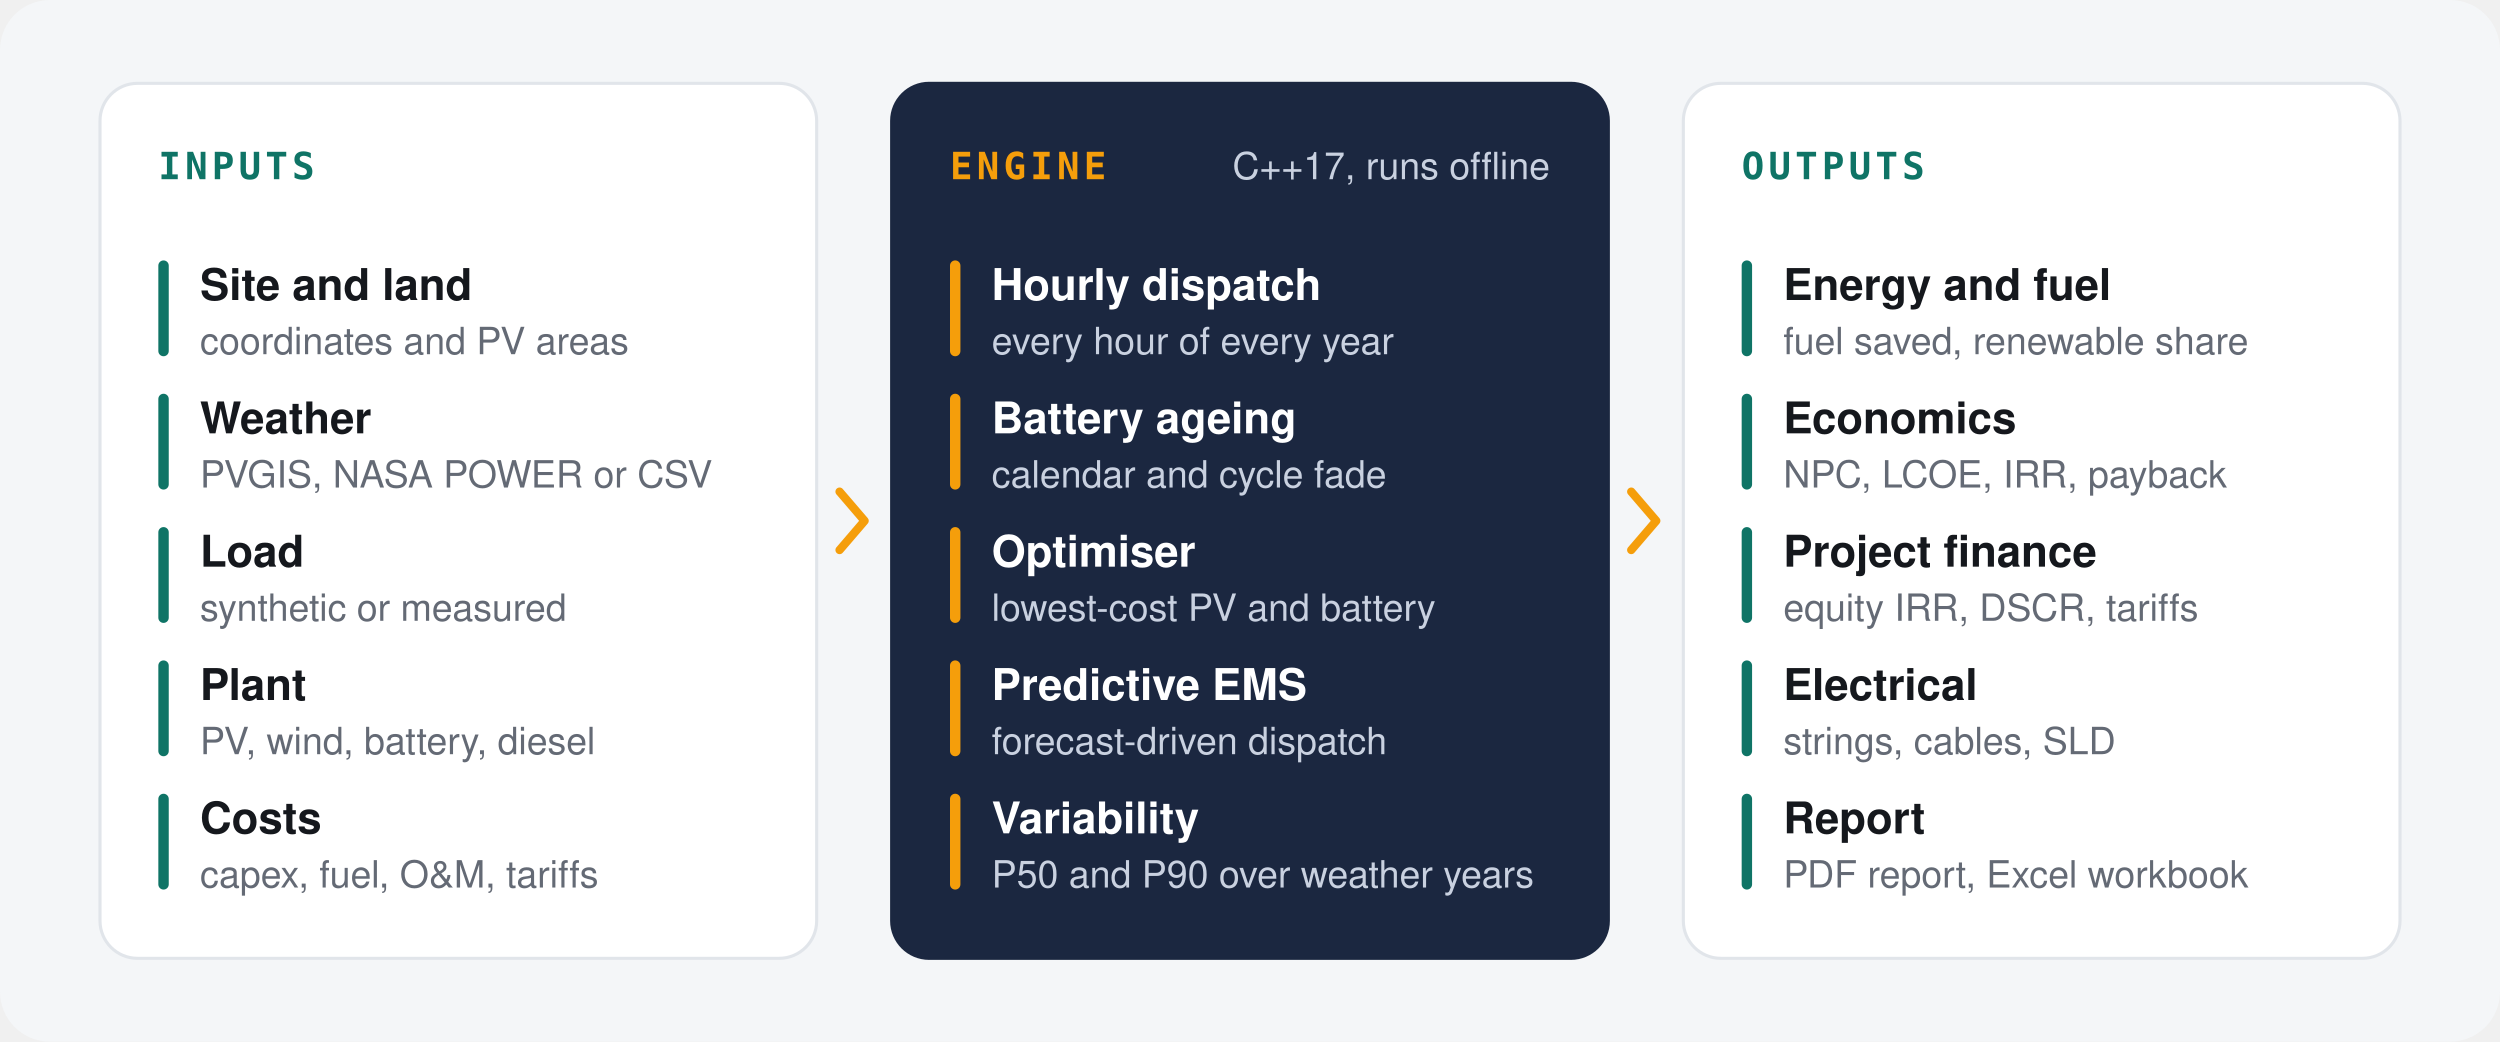
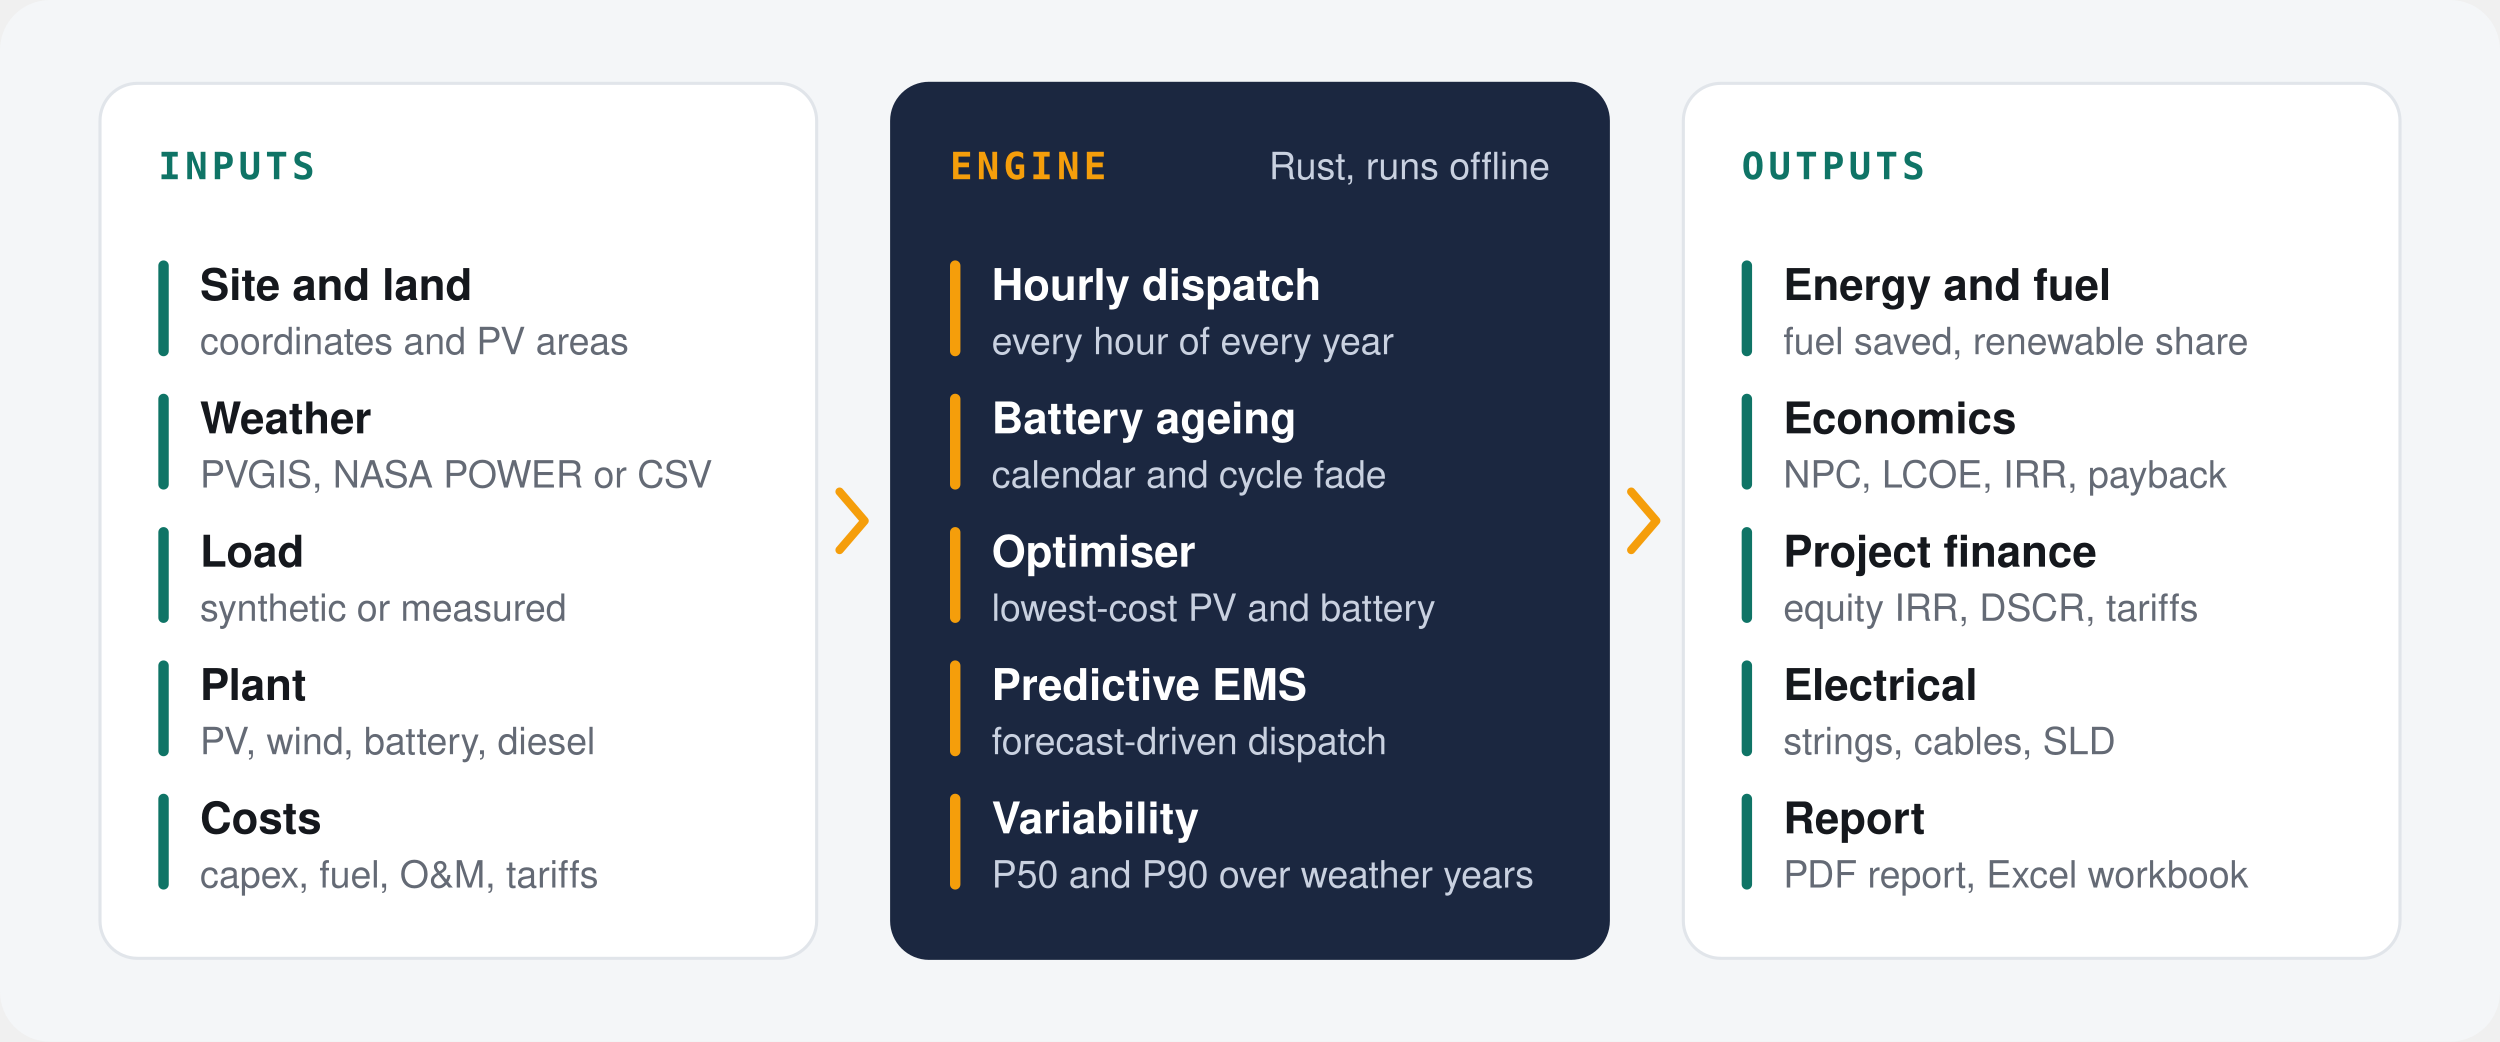
<svg xmlns="http://www.w3.org/2000/svg" width="1200" height="500" viewBox="0 0 1200 500" role="img" aria-labelledby="title desc">
  <rect width="1200" height="500" rx="24" fill="#F4F6F8" />
  <g id="inputs">
    <rect x="48" y="40" width="344" height="420" rx="18" fill="#FFFFFF" stroke="#E1E5EA" stroke-width="1.5" />
    <text x="76" y="86" font-family="ui-monospace, SFMono-Regular, Menlo, Consolas, monospace" font-size="18" font-weight="700" letter-spacing="2" fill="#0F7466">INPUTS</text>
    <rect x="76" y="125" width="5" height="46" rx="2.5" fill="#0F7466" />
    <text x="96" y="144" font-family="-apple-system, BlinkMacSystemFont, 'Segoe UI', Helvetica, Arial, sans-serif" font-size="21" font-weight="600" fill="#15181D">Site and land</text>
    <text x="96" y="170" font-family="-apple-system, BlinkMacSystemFont, 'Segoe UI', Helvetica, Arial, sans-serif" font-size="18" fill="#646A75">coordinates and PV areas</text>
    <rect x="76" y="189" width="5" height="46" rx="2.5" fill="#0F7466" />
    <text x="96" y="208" font-family="-apple-system, BlinkMacSystemFont, 'Segoe UI', Helvetica, Arial, sans-serif" font-size="21" font-weight="600" fill="#15181D">Weather</text>
    <text x="96" y="234" font-family="-apple-system, BlinkMacSystemFont, 'Segoe UI', Helvetica, Arial, sans-serif" font-size="18" fill="#646A75">PVGIS, NASA POWER or CSV</text>
    <rect x="76" y="253" width="5" height="46" rx="2.5" fill="#0F7466" />
    <text x="96" y="272" font-family="-apple-system, BlinkMacSystemFont, 'Segoe UI', Helvetica, Arial, sans-serif" font-size="21" font-weight="600" fill="#15181D">Load</text>
    <text x="96" y="298" font-family="-apple-system, BlinkMacSystemFont, 'Segoe UI', Helvetica, Arial, sans-serif" font-size="18" fill="#646A75">synthetic or measured</text>
    <rect x="76" y="317" width="5" height="46" rx="2.5" fill="#0F7466" />
    <text x="96" y="336" font-family="-apple-system, BlinkMacSystemFont, 'Segoe UI', Helvetica, Arial, sans-serif" font-size="21" font-weight="600" fill="#15181D">Plant</text>
    <text x="96" y="362" font-family="-apple-system, BlinkMacSystemFont, 'Segoe UI', Helvetica, Arial, sans-serif" font-size="18" fill="#646A75">PV, wind, battery, diesel</text>
    <rect x="76" y="381" width="5" height="46" rx="2.5" fill="#0F7466" />
    <text x="96" y="400" font-family="-apple-system, BlinkMacSystemFont, 'Segoe UI', Helvetica, Arial, sans-serif" font-size="21" font-weight="600" fill="#15181D">Costs</text>
    <text x="96" y="426" font-family="-apple-system, BlinkMacSystemFont, 'Segoe UI', Helvetica, Arial, sans-serif" font-size="18" fill="#646A75">capex, fuel, O&amp;M, tariffs</text>
  </g>
  <path d="M403.0 236 L415.0 250 L403.0 264" fill="none" stroke="#F59E0B" stroke-width="4" stroke-linecap="round" stroke-linejoin="round" />
  <g id="engine">
    <rect x="428" y="40" width="344" height="420" rx="18" fill="#1B2740" stroke="#1B2740" stroke-width="1.5" />
    <text x="456" y="86" font-family="ui-monospace, SFMono-Regular, Menlo, Consolas, monospace" font-size="18" font-weight="700" letter-spacing="2" fill="#F59E0B">ENGINE</text>
-     <text x="744" y="86" text-anchor="end" font-family="-apple-system, BlinkMacSystemFont, 'Segoe UI', Helvetica, Arial, sans-serif" font-size="18" fill="#C9D1E0">C++17, runs offline</text>
+     <text x="744" y="86" text-anchor="end" font-family="-apple-system, BlinkMacSystemFont, 'Segoe UI', Helvetica, Arial, sans-serif" font-size="18" fill="#C9D1E0">Rust, runs offline</text>
    <rect x="456" y="125" width="5" height="46" rx="2.5" fill="#F59E0B" />
    <text x="476" y="144" font-family="-apple-system, BlinkMacSystemFont, 'Segoe UI', Helvetica, Arial, sans-serif" font-size="21" font-weight="600" fill="#FFFFFF">Hourly dispatch</text>
    <text x="476" y="170" font-family="-apple-system, BlinkMacSystemFont, 'Segoe UI', Helvetica, Arial, sans-serif" font-size="18" fill="#C9D1E0">every hour of every year</text>
    <rect x="456" y="189" width="5" height="46" rx="2.5" fill="#F59E0B" />
    <text x="476" y="208" font-family="-apple-system, BlinkMacSystemFont, 'Segoe UI', Helvetica, Arial, sans-serif" font-size="21" font-weight="600" fill="#FFFFFF">Battery ageing</text>
    <text x="476" y="234" font-family="-apple-system, BlinkMacSystemFont, 'Segoe UI', Helvetica, Arial, sans-serif" font-size="18" fill="#C9D1E0">calendar and cycle fade</text>
    <rect x="456" y="253" width="5" height="46" rx="2.5" fill="#F59E0B" />
    <text x="476" y="272" font-family="-apple-system, BlinkMacSystemFont, 'Segoe UI', Helvetica, Arial, sans-serif" font-size="21" font-weight="600" fill="#FFFFFF">Optimiser</text>
    <text x="476" y="298" font-family="-apple-system, BlinkMacSystemFont, 'Segoe UI', Helvetica, Arial, sans-serif" font-size="18" fill="#C9D1E0">lowest-cost PV and battery</text>
    <rect x="456" y="317" width="5" height="46" rx="2.5" fill="#F59E0B" />
    <text x="476" y="336" font-family="-apple-system, BlinkMacSystemFont, 'Segoe UI', Helvetica, Arial, sans-serif" font-size="21" font-weight="600" fill="#FFFFFF">Predictive EMS</text>
    <text x="476" y="362" font-family="-apple-system, BlinkMacSystemFont, 'Segoe UI', Helvetica, Arial, sans-serif" font-size="18" fill="#C9D1E0">forecast-driven dispatch</text>
    <rect x="456" y="381" width="5" height="46" rx="2.5" fill="#F59E0B" />
    <text x="476" y="400" font-family="-apple-system, BlinkMacSystemFont, 'Segoe UI', Helvetica, Arial, sans-serif" font-size="21" font-weight="600" fill="#FFFFFF">Variability</text>
    <text x="476" y="426" font-family="-apple-system, BlinkMacSystemFont, 'Segoe UI', Helvetica, Arial, sans-serif" font-size="18" fill="#C9D1E0">P50 and P90 over weather years</text>
  </g>
  <path d="M783.0 236 L795.0 250 L783.0 264" fill="none" stroke="#F59E0B" stroke-width="4" stroke-linecap="round" stroke-linejoin="round" />
  <g id="outputs">
    <rect x="808" y="40" width="344" height="420" rx="18" fill="#FFFFFF" stroke="#E1E5EA" stroke-width="1.5" />
    <text x="836" y="86" font-family="ui-monospace, SFMono-Regular, Menlo, Consolas, monospace" font-size="18" font-weight="700" letter-spacing="2" fill="#0F7466">OUTPUTS</text>
    <rect x="836" y="125" width="5" height="46" rx="2.5" fill="#0F7466" />
    <text x="856" y="144" font-family="-apple-system, BlinkMacSystemFont, 'Segoe UI', Helvetica, Arial, sans-serif" font-size="21" font-weight="600" fill="#15181D">Energy and fuel</text>
    <text x="856" y="170" font-family="-apple-system, BlinkMacSystemFont, 'Segoe UI', Helvetica, Arial, sans-serif" font-size="18" fill="#646A75">fuel saved, renewable share</text>
    <rect x="836" y="189" width="5" height="46" rx="2.5" fill="#0F7466" />
    <text x="856" y="208" font-family="-apple-system, BlinkMacSystemFont, 'Segoe UI', Helvetica, Arial, sans-serif" font-size="21" font-weight="600" fill="#15181D">Economics</text>
    <text x="856" y="234" font-family="-apple-system, BlinkMacSystemFont, 'Segoe UI', Helvetica, Arial, sans-serif" font-size="18" fill="#646A75">NPC, LCOE, IRR, payback</text>
    <rect x="836" y="253" width="5" height="46" rx="2.5" fill="#0F7466" />
    <text x="856" y="272" font-family="-apple-system, BlinkMacSystemFont, 'Segoe UI', Helvetica, Arial, sans-serif" font-size="21" font-weight="600" fill="#15181D">Project finance</text>
    <text x="856" y="298" font-family="-apple-system, BlinkMacSystemFont, 'Segoe UI', Helvetica, Arial, sans-serif" font-size="18" fill="#646A75">equity IRR, DSCR, tariffs</text>
    <rect x="836" y="317" width="5" height="46" rx="2.5" fill="#0F7466" />
    <text x="856" y="336" font-family="-apple-system, BlinkMacSystemFont, 'Segoe UI', Helvetica, Arial, sans-serif" font-size="21" font-weight="600" fill="#15181D">Electrical</text>
    <text x="856" y="362" font-family="-apple-system, BlinkMacSystemFont, 'Segoe UI', Helvetica, Arial, sans-serif" font-size="18" fill="#646A75">strings, cables, SLD</text>
    <rect x="836" y="381" width="5" height="46" rx="2.5" fill="#0F7466" />
    <text x="856" y="400" font-family="-apple-system, BlinkMacSystemFont, 'Segoe UI', Helvetica, Arial, sans-serif" font-size="21" font-weight="600" fill="#15181D">Report</text>
    <text x="856" y="426" font-family="-apple-system, BlinkMacSystemFont, 'Segoe UI', Helvetica, Arial, sans-serif" font-size="18" fill="#646A75">PDF report, Excel workbook</text>
  </g>
</svg>
